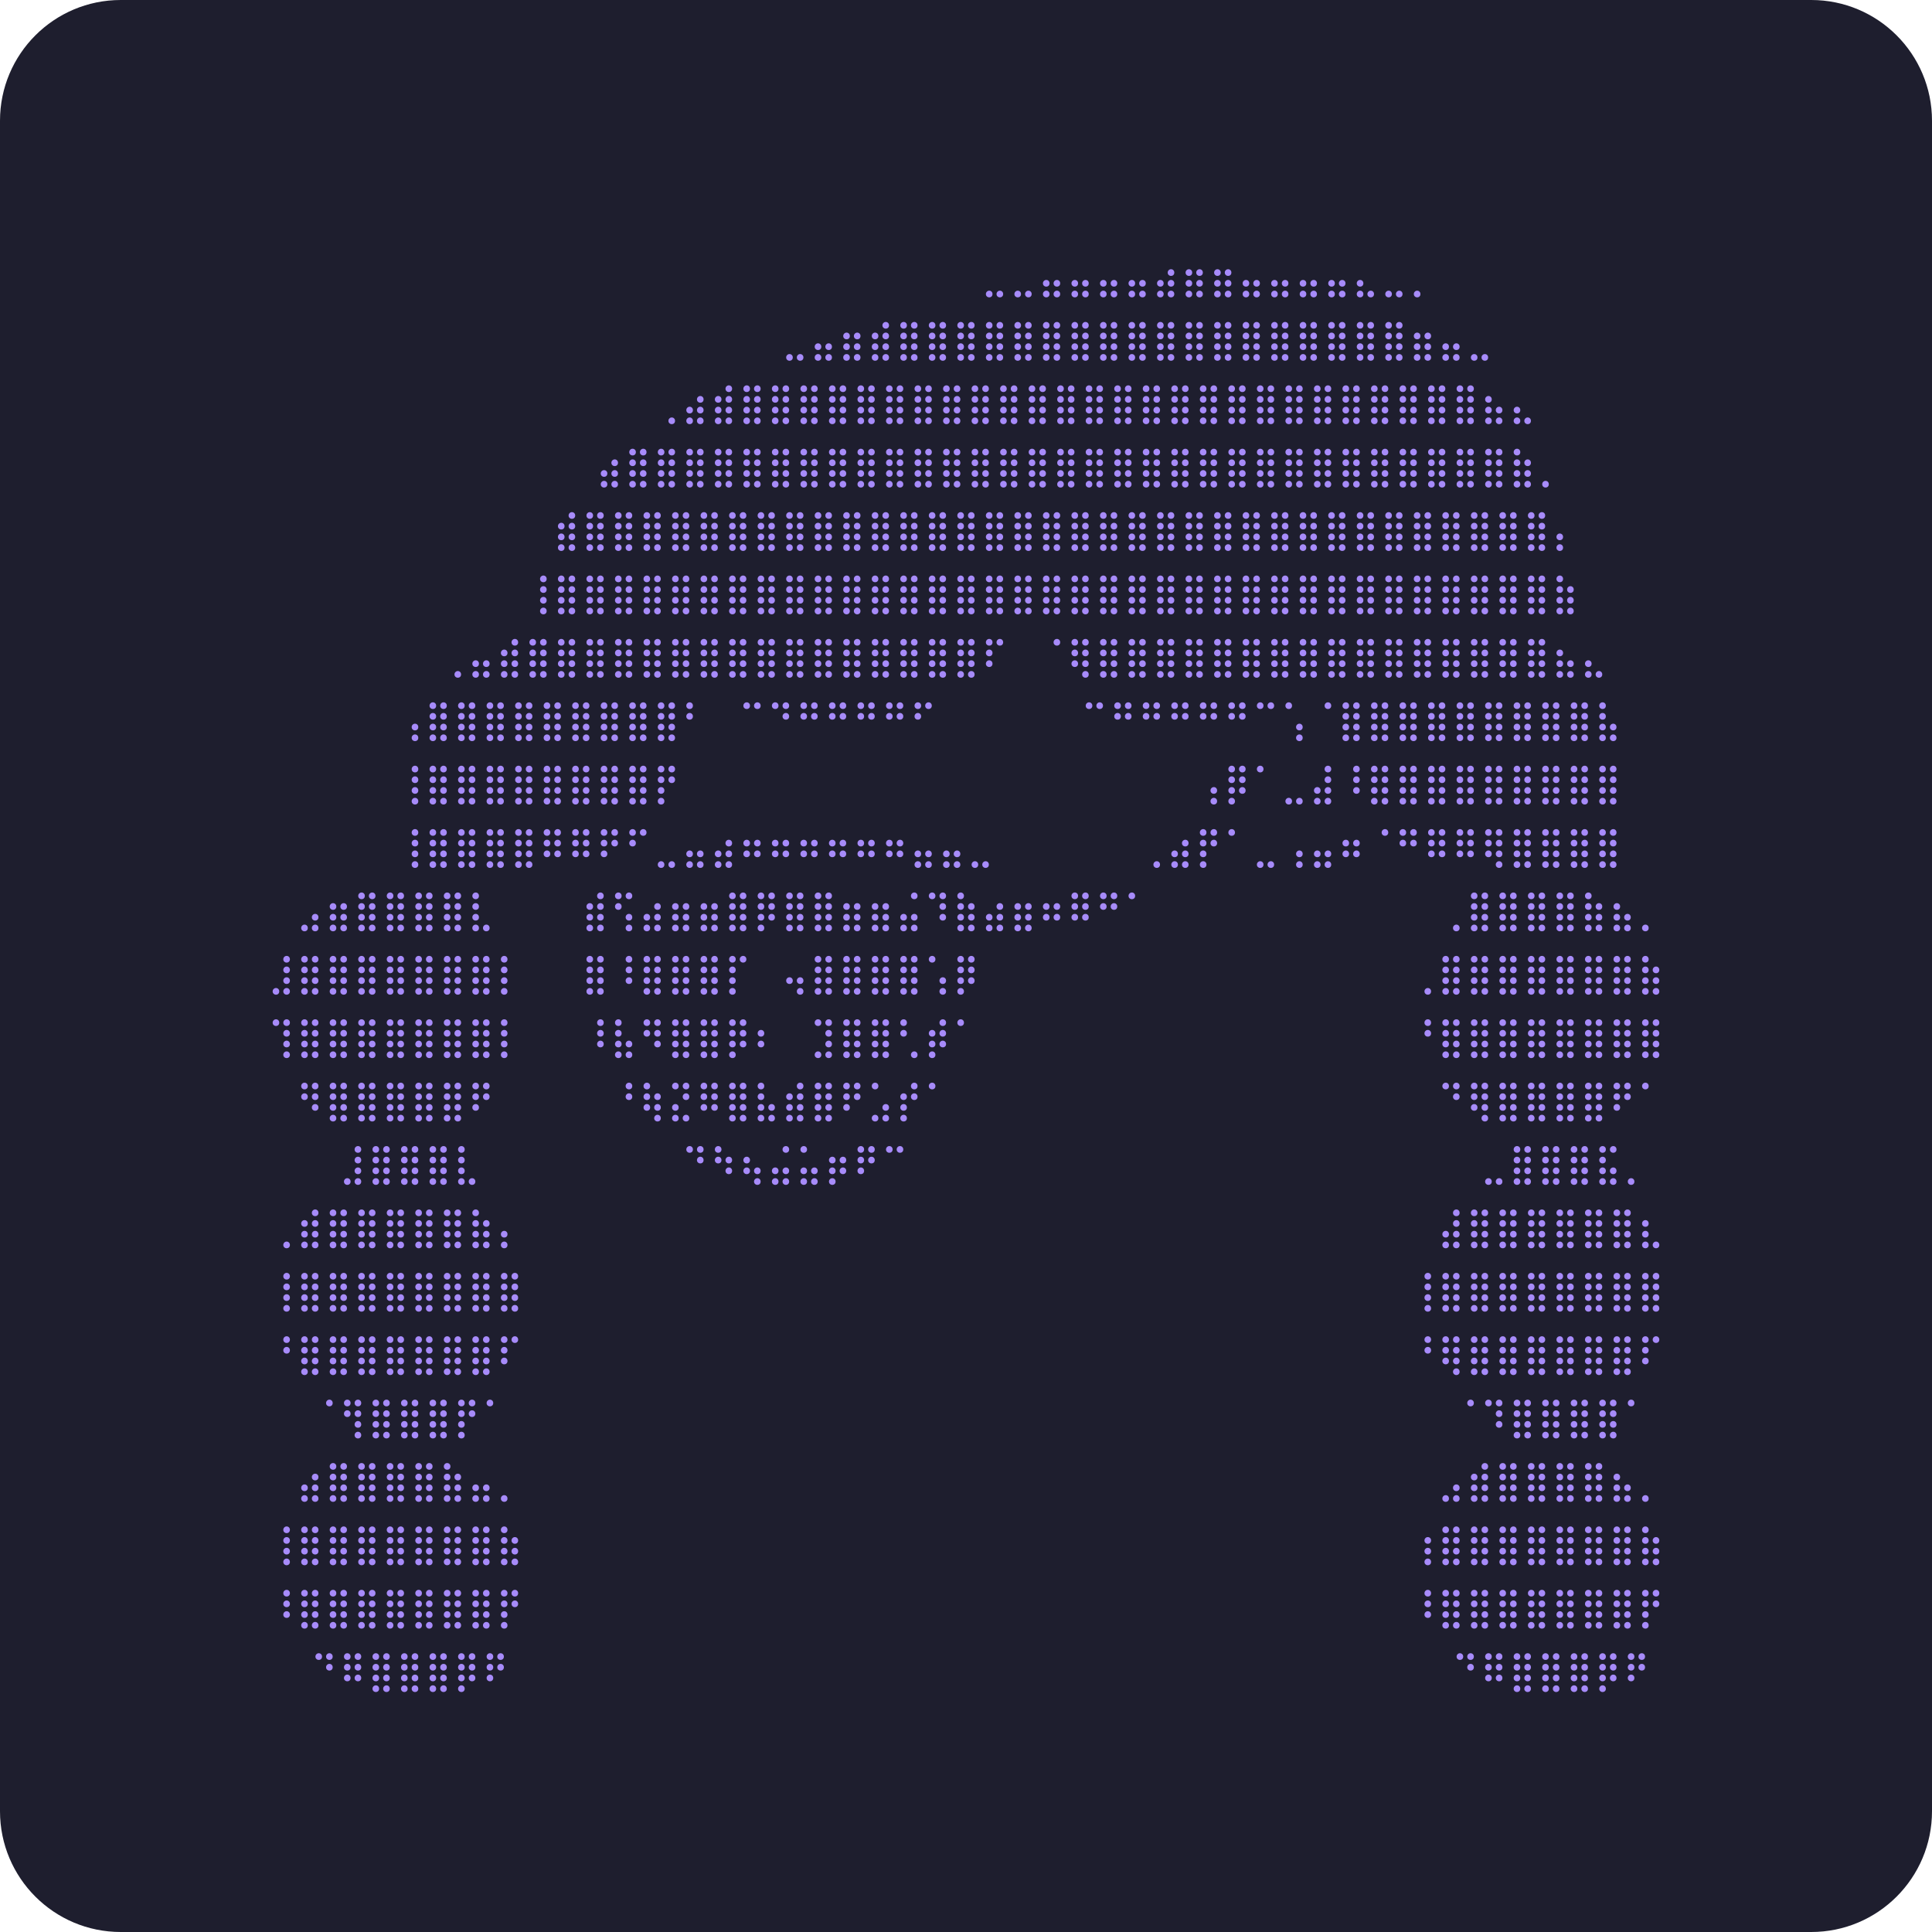
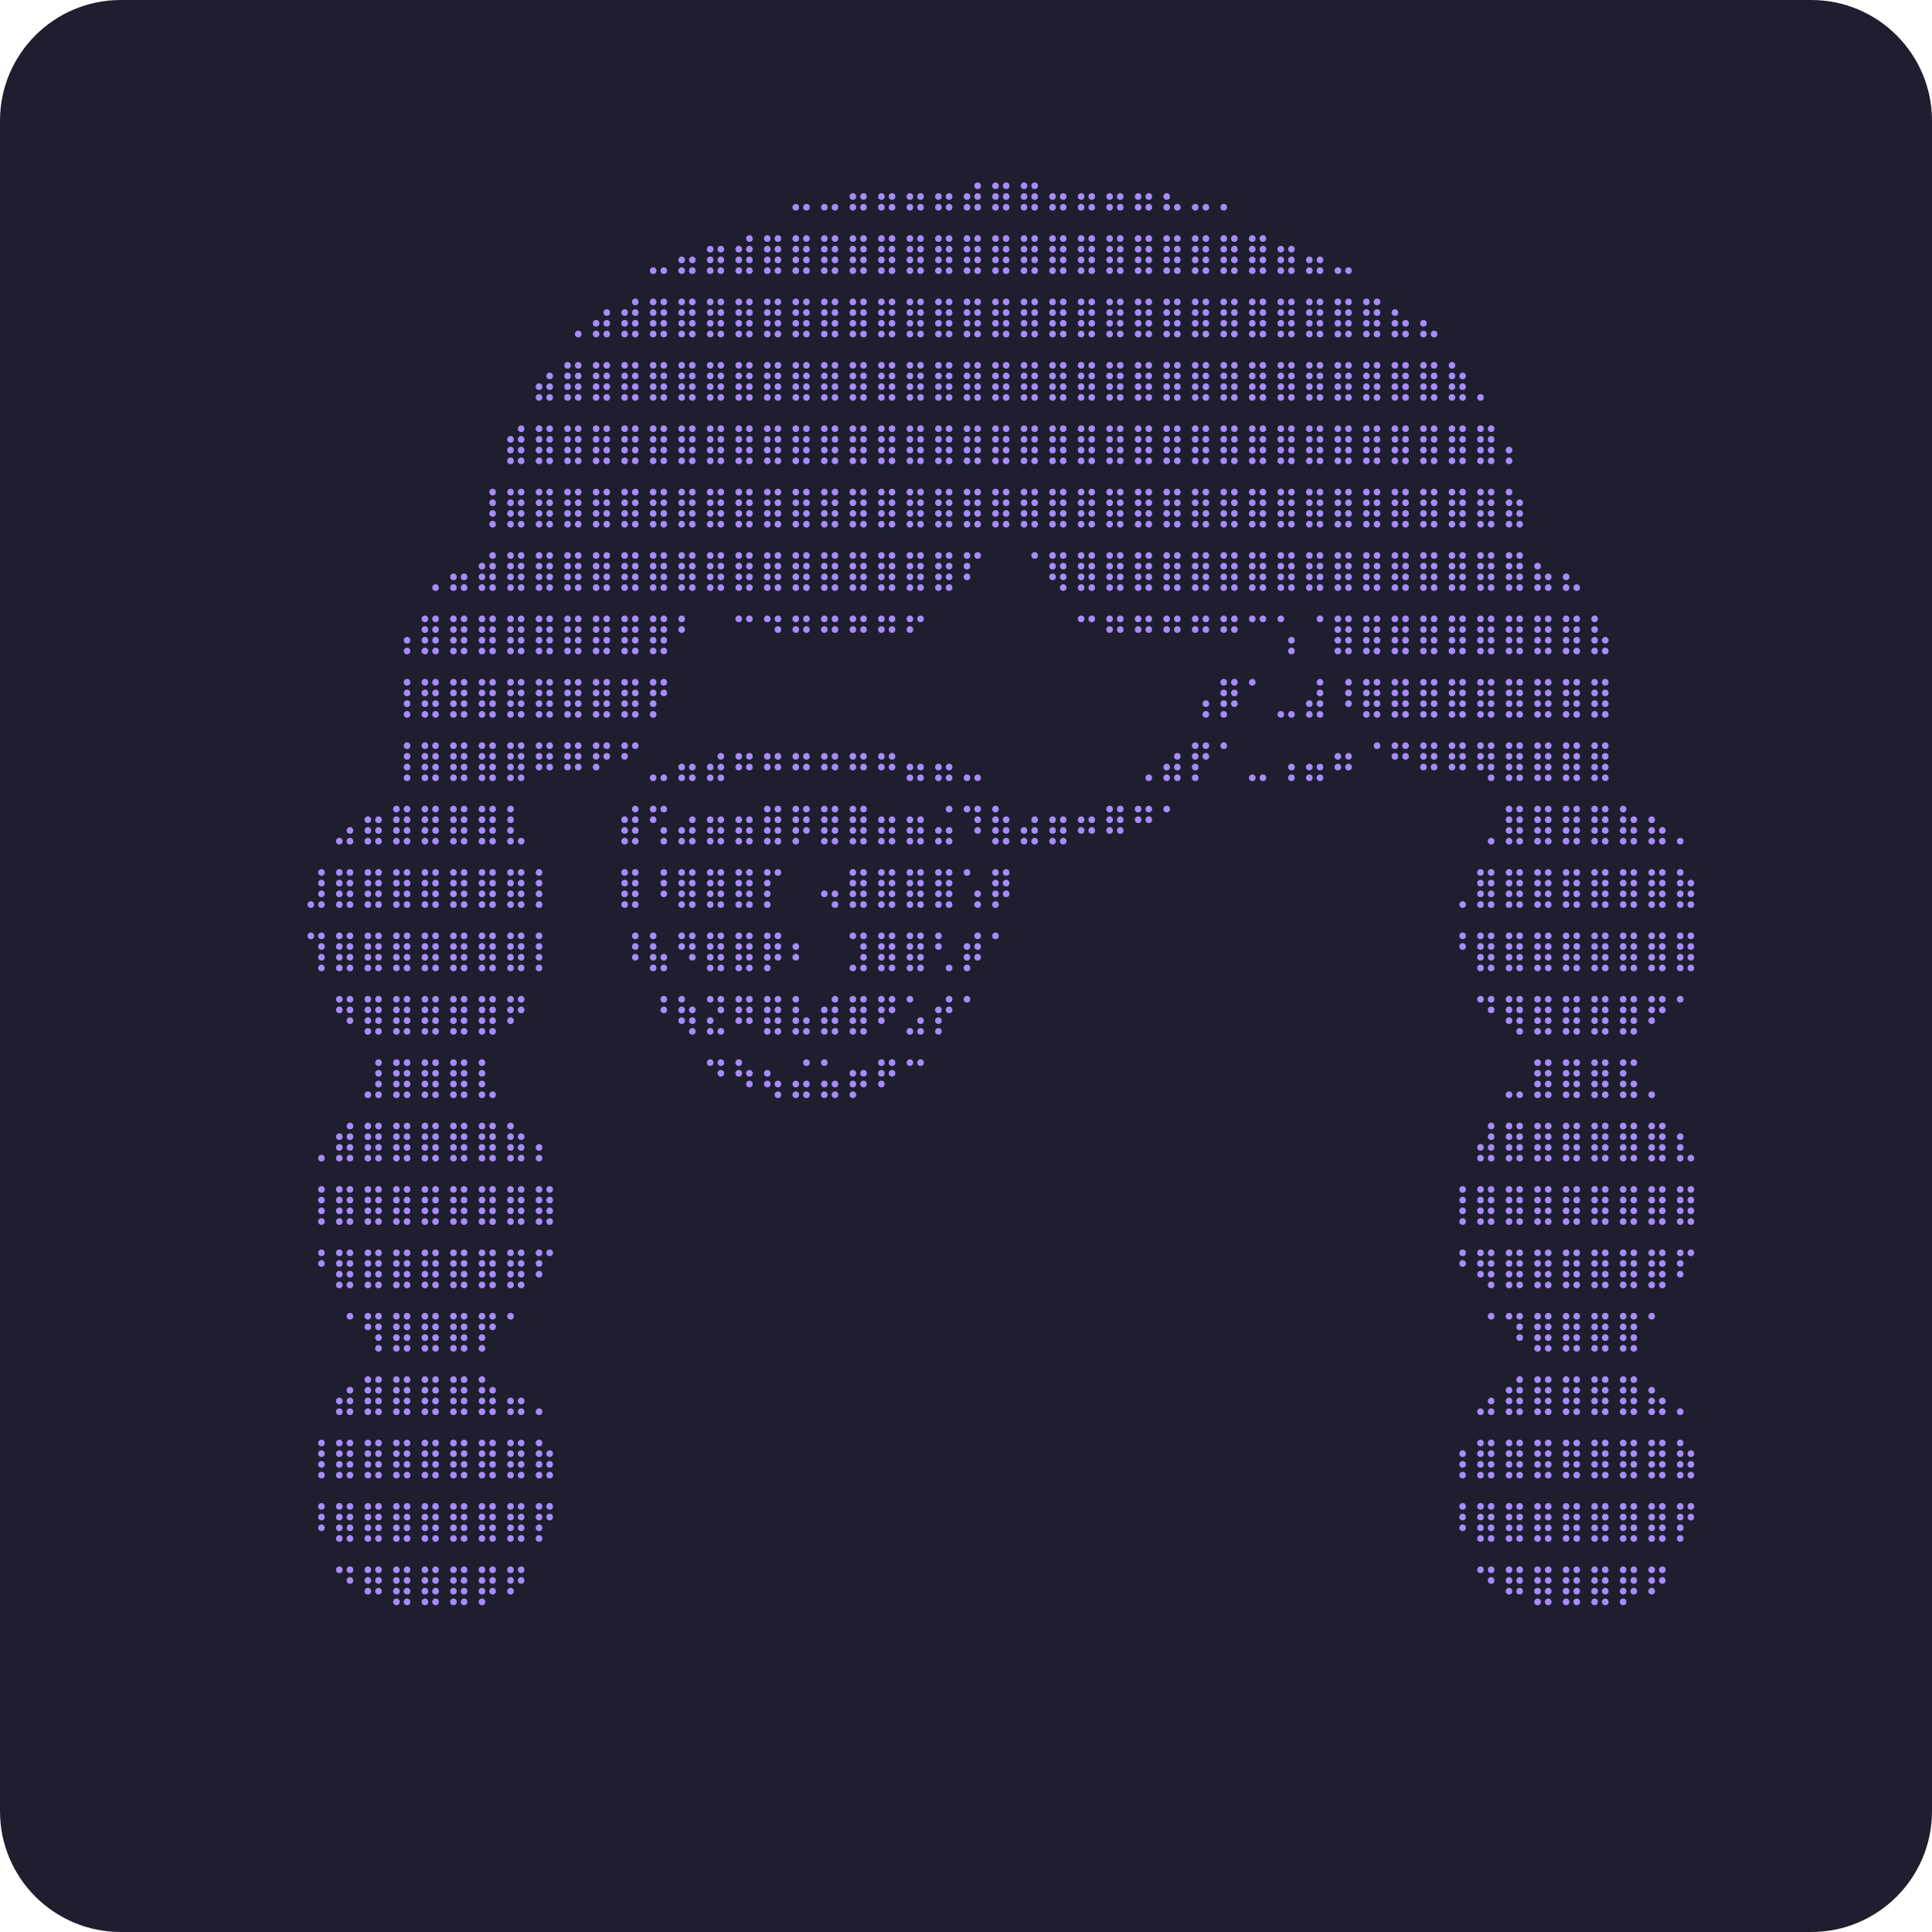
<svg xmlns="http://www.w3.org/2000/svg" viewBox="0 0 512 512">
  <defs>
    <style>
      .text { font-family: 'SF Mono', 'Fira Code', 'JetBrains Mono', Consolas, monospace; }
      .brand { fill: #a78bfa; }
    </style>
  </defs>
  <rect width="512" height="512" rx="32" ry="32" fill="#1e1e2e" />
-   <g transform="translate(256, 65) scale(1.4)">
-     <text class="text brand" font-size="9" y="9" text-anchor="middle" xml:space="preserve">⠀⠀⠀⠀⠀⠀⠀⠀⠀⠀⠀⠀⠀⠀⠀⠀⠀⣀⣀⣤⣤⣤⣤⣴⣶⣶⣤⣤⣤⣤⣄⣀⡀</text>
-     <text class="text brand" font-size="9" y="21" text-anchor="middle" xml:space="preserve">⠀⠀⠀⠀⠀⠀⠀⠀⠀⠀⠀⠀⣀⣤⣶⣾⣿⣿⣿⣿⣿⣿⣿⣿⣿⣿⣿⣿⣿⣿⣿⣿⣿⣿⣶⣤⣀</text>
-     <text class="text brand" font-size="9" y="33" text-anchor="middle" xml:space="preserve">⠀⠀⠀⠀⠀⠀⠀⠀⠀⢀⣴⣾⣿⣿⣿⣿⣿⣿⣿⣿⣿⣿⣿⣿⣿⣿⣿⣿⣿⣿⣿⣿⣿⣿⣿⣿⣿⣿⣦⣄</text>
-     <text class="text brand" font-size="9" y="45" text-anchor="middle" xml:space="preserve">⠀⠀⠀⠀⠀⠀⠀⠀⣴⣿⣿⣿⣿⣿⣿⣿⣿⣿⣿⣿⣿⣿⣿⣿⣿⣿⣿⣿⣿⣿⣿⣿⣿⣿⣿⣿⣿⣿⣿⣿⣷⡀</text>
-     <text class="text brand" font-size="9" y="57" text-anchor="middle" xml:space="preserve">⠀⠀⠀⠀⠀⠀⠀⣾⣿⣿⣿⣿⣿⣿⣿⣿⣿⣿⣿⣿⣿⣿⣿⣿⣿⣿⣿⣿⣿⣿⣿⣿⣿⣿⣿⣿⣿⣿⣿⣿⣿⣿⡄</text>
-     <text class="text brand" font-size="9" y="69" text-anchor="middle" xml:space="preserve">⠀⠀⠀⠀⠀⠀⢸⣿⣿⣿⣿⣿⣿⣿⣿⣿⣿⣿⣿⣿⣿⣿⣿⣿⣿⣿⣿⣿⣿⣿⣿⣿⣿⣿⣿⣿⣿⣿⣿⣿⣿⣿⣷</text>
-     <text class="text brand" font-size="9" y="81" text-anchor="middle" xml:space="preserve">⠀⠀⠀⠀⢀⣤⣾⣿⣿⣿⣿⣿⣿⣿⣿⣿⣿⣿⣿⣿⣿⣿⣿⠏⠀⠈⢿⣿⣿⣿⣿⣿⣿⣿⣿⣿⣿⣿⣿⣿⣿⣿⣿⣦⣄</text>
-     <text class="text brand" font-size="9" y="93" text-anchor="middle" xml:space="preserve">⠀⠀⠀⢠⣿⣿⣿⣿⣿⣿⣿⣿⣿⠃⠀⠉⠙⠛⠛⠛⠛⠋⠀⠀⠀⠀⠀⠉⠛⠛⠛⠛⠛⠉⢡⠈⣿⣿⣿⣿⣿⣿⣿⣿⣿⣧</text>
-     <text class="text brand" font-size="9" y="105" text-anchor="middle" xml:space="preserve">⠀⠀⠀⢸⣿⣿⣿⣿⣿⣿⣿⣿⡟⠀⠀⠀⠀⠀⠀⠀⠀⠀⠀⠀⠀⠀⠀⠀⠀⠀⠀⢠⡿⠁⣀⣼⠸⣿⣿⣿⣿⣿⣿⣿⣿⣿</text>
-     <text class="text brand" font-size="9" y="117" text-anchor="middle" xml:space="preserve">⠀⠀⠀⢸⣿⣿⣿⣿⠿⠿⠟⠋⣀⣤⣴⠶⠶⠶⠶⠶⠶⣤⣤⣀⠀⠀⠀⠀⠀⢀⣴⡟⠁⣀⢠⣤⠶⠈⠛⠿⠿⢿⣿⣿⣿⣿</text>
-     <text class="text brand" font-size="9" y="129" text-anchor="middle" xml:space="preserve">⠀⣠⣶⣿⣿⣿⣿⣇⠀⠀⠀⣾⢫⣴⣶⣶⣿⡿⣿⣿⣶⣶⣬⠹⣷⣴⣶⠶⠿⠛⠁⠀⠀⠀⠀⠀⠀⠀⠀⠀⠀⢀⣿⣿⣿⣿⣷⣦⡀</text>
-     <text class="text brand" font-size="9" y="141" text-anchor="middle" xml:space="preserve">⣸⣿⣿⣿⣿⣿⣿⣿⡇⠀⠀⣿⠸⣿⣿⣿⡏⠀⢤⣿⣿⣿⣿⢡⡿⠀⠀⠀⠀⠀⠀⠀⠀⠀⠀⠀⠀⠀⠀⠀⢀⣿⣿⣿⣿⣿⣿⣿⣷</text>
-     <text class="text brand" font-size="9" y="153" text-anchor="middle" xml:space="preserve">⢹⣿⣿⣿⣿⣿⣿⣿⡇⠀⠀⠸⣧⠻⣿⣿⡿⠆⠀⣹⣿⣿⢃⡾⠁⠀⠀⠀⠀⠀⠀⠀⠀⠀⠀⠀⠀⠀⠀⠀⠘⣿⣿⣿⣿⣿⣿⣿⣿</text>
-     <text class="text brand" font-size="9" y="165" text-anchor="middle" xml:space="preserve">⠀⠻⣿⣿⣿⣿⣿⠟⠀⠀⠀⠀⠘⢷⣝⠿⣿⣧⣾⣿⠟⣡⡞⠁⠀⠀⠀⠀⠀⠀⠀⠀⠀⠀⠀⠀⠀⠀⠀⠀⠀⠙⢿⣿⣿⣿⣿⠟⠁</text>
-     <text class="text brand" font-size="9" y="177" text-anchor="middle" xml:space="preserve">⠀⠀⣸⣿⣿⣿⣇⠀⠀⠀⠀⠀⠀⠀⠙⠳⢦⣬⣥⡶⠟⠉⠀⠀⠀⠀⠀⠀⠀⠀⠀⠀⠀⠀⠀⠀⠀⠀⠀⠀⠀⠀⣀⣿⣿⣿⣯⡀</text>
-     <text class="text brand" font-size="9" y="189" text-anchor="middle" xml:space="preserve">⢀⣾⣿⣿⣿⣿⣿⣷⡄⠀⠀⠀⠀⠀⠀⠀⠀⠀⠀⠀⠀⠀⠀⠀⠀⠀⠀⠀⠀⠀⠀⠀⠀⠀⠀⠀⠀⠀⠀⠀⠀⣼⣿⣿⣿⣿⣿⣿⣆</text>
-     <text class="text brand" font-size="9" y="201" text-anchor="middle" xml:space="preserve">⢸⣿⣿⣿⣿⣿⣿⣿⣿⠀⠀⠀⠀⠀⠀⠀⠀⠀⠀⠀⠀⠀⠀⠀⠀⠀⠀⠀⠀⠀⠀⠀⠀⠀⠀⠀⠀⠀⠀⠀⢸⣿⣿⣿⣿⣿⣿⣿⣿</text>
-     <text class="text brand" font-size="9" y="213" text-anchor="middle" xml:space="preserve">⠘⣿⣿⣿⣿⣿⣿⣿⠏⠀⠀⠀⠀⠀⠀⠀⠀⠀⠀⠀⠀⠀⠀⠀⠀⠀⠀⠀⠀⠀⠀⠀⠀⠀⠀⠀⠀⠀⠀⠀⠘⢿⣿⣿⣿⣿⣿⣿⠏</text>
-     <text class="text brand" font-size="9" y="225" text-anchor="middle" xml:space="preserve">⠀⠈⢻⣿⣿⣿⡟⠁⠀⠀⠀⠀⠀⠀⠀⠀⠀⠀⠀⠀⠀⠀⠀⠀⠀⠀⠀⠀⠀⠀⠀⠀⠀⠀⠀⠀⠀⠀⠀⠀⠀⠈⠹⣿⣿⣿⣿⠁</text>
-     <text class="text brand" font-size="9" y="237" text-anchor="middle" xml:space="preserve">⠀⣴⣿⣿⣿⣿⣷⣤⡀⠀⠀⠀⠀⠀⠀⠀⠀⠀⠀⠀⠀⠀⠀⠀⠀⠀⠀⠀⠀⠀⠀⠀⠀⠀⠀⠀⠀⠀⠀⠀⠀⣠⣾⣿⣿⣿⣿⣦⡀</text>
-     <text class="text brand" font-size="9" y="249" text-anchor="middle" xml:space="preserve">⢸⣿⣿⣿⣿⣿⣿⣿⣷⠀⠀⠀⠀⠀⠀⠀⠀⠀⠀⠀⠀⠀⠀⠀⠀⠀⠀⠀⠀⠀⠀⠀⠀⠀⠀⠀⠀⠀⠀⠀⢰⣿⣿⣿⣿⣿⣿⣿⣷</text>
-     <text class="text brand" font-size="9" y="261" text-anchor="middle" xml:space="preserve">⠸⣿⣿⣿⣿⣿⣿⣿⡟⠀⠀⠀⠀⠀⠀⠀⠀⠀⠀⠀⠀⠀⠀⠀⠀⠀⠀⠀⠀⠀⠀⠀⠀⠀⠀⠀⠀⠀⠀⠀⠸⣿⣿⣿⣿⣿⣿⣿⡟</text>
-     <text class="text brand" font-size="9" y="273" text-anchor="middle" xml:space="preserve">⠀⠙⠿⣿⣿⣿⡿⠟⠀⠀⠀⠀⠀⠀⠀⠀⠀⠀⠀⠀⠀⠀⠀⠀⠀⠀⠀⠀⠀⠀⠀⠀⠀⠀⠀⠀⠀⠀⠀⠀⠀⠙⠿⣿⣿⣿⡿⠟</text>
+   <g transform="translate(80, 42) scale(1.4)">
+     <text class="text brand" font-size="9" y="9" xml:space="preserve">⠀⠀⠀⠀⠀⠀⠀⠀⠀⠀⠀⠀⠀⠀⠀⠀⠀⣀⣀⣤⣤⣤⣤⣴⣶⣶⣤⣤⣤⣤⣄⣀⡀</text>
+     <text class="text brand" font-size="9" y="21" xml:space="preserve">⠀⠀⠀⠀⠀⠀⠀⠀⠀⠀⠀⠀⣀⣤⣶⣾⣿⣿⣿⣿⣿⣿⣿⣿⣿⣿⣿⣿⣿⣿⣿⣿⣿⣿⣶⣤⣀</text>
+     <text class="text brand" font-size="9" y="33" xml:space="preserve">⠀⠀⠀⠀⠀⠀⠀⠀⠀⢀⣴⣾⣿⣿⣿⣿⣿⣿⣿⣿⣿⣿⣿⣿⣿⣿⣿⣿⣿⣿⣿⣿⣿⣿⣿⣿⣿⣿⣦⣄</text>
+     <text class="text brand" font-size="9" y="45" xml:space="preserve">⠀⠀⠀⠀⠀⠀⠀⠀⣴⣿⣿⣿⣿⣿⣿⣿⣿⣿⣿⣿⣿⣿⣿⣿⣿⣿⣿⣿⣿⣿⣿⣿⣿⣿⣿⣿⣿⣿⣿⣿⣷⡀</text>
+     <text class="text brand" font-size="9" y="57" xml:space="preserve">⠀⠀⠀⠀⠀⠀⠀⣾⣿⣿⣿⣿⣿⣿⣿⣿⣿⣿⣿⣿⣿⣿⣿⣿⣿⣿⣿⣿⣿⣿⣿⣿⣿⣿⣿⣿⣿⣿⣿⣿⣿⣿⡄</text>
+     <text class="text brand" font-size="9" y="69" xml:space="preserve">⠀⠀⠀⠀⠀⠀⢸⣿⣿⣿⣿⣿⣿⣿⣿⣿⣿⣿⣿⣿⣿⣿⣿⣿⣿⣿⣿⣿⣿⣿⣿⣿⣿⣿⣿⣿⣿⣿⣿⣿⣿⣿⣷</text>
+     <text class="text brand" font-size="9" y="81" xml:space="preserve">⠀⠀⠀⠀⢀⣤⣾⣿⣿⣿⣿⣿⣿⣿⣿⣿⣿⣿⣿⣿⣿⣿⣿⠏⠀⠈⢿⣿⣿⣿⣿⣿⣿⣿⣿⣿⣿⣿⣿⣿⣿⣿⣿⣦⣄</text>
+     <text class="text brand" font-size="9" y="93" xml:space="preserve">⠀⠀⠀⢠⣿⣿⣿⣿⣿⣿⣿⣿⣿⠃⠀⠉⠙⠛⠛⠛⠛⠋⠀⠀⠀⠀⠀⠉⠛⠛⠛⠛⠛⠉⢡⠈⣿⣿⣿⣿⣿⣿⣿⣿⣿⣧</text>
+     <text class="text brand" font-size="9" y="105" xml:space="preserve">⠀⠀⠀⢸⣿⣿⣿⣿⣿⣿⣿⣿⡟⠀⠀⠀⠀⠀⠀⠀⠀⠀⠀⠀⠀⠀⠀⠀⠀⠀⠀⢠⡿⠁⣀⣼⠸⣿⣿⣿⣿⣿⣿⣿⣿⣿</text>
+     <text class="text brand" font-size="9" y="117" xml:space="preserve">⠀⠀⠀⢸⣿⣿⣿⣿⠿⠿⠟⠋⣀⣤⣴⠶⠶⠶⠶⠶⠶⣤⣤⣀⠀⠀⠀⠀⠀⢀⣴⡟⠁⣀⢠⣤⠶⠈⠛⠿⠿⢿⣿⣿⣿⣿</text>
+     <text class="text brand" font-size="9" y="129" xml:space="preserve">⠀⣠⣶⣿⣿⣿⣿⣇⠀⠀⠀⣾⢫⣴⣶⣶⣿⡿⣿⣿⣶⣶⣬⠹⣷⣴⣶⠶⠿⠛⠁⠀⠀⠀⠀⠀⠀⠀⠀⠀⠀⢀⣿⣿⣿⣿⣷⣦⡀</text>
+     <text class="text brand" font-size="9" y="141" xml:space="preserve">⣸⣿⣿⣿⣿⣿⣿⣿⡇⠀⠀⣿⠸⣿⣿⣿⡏⠀⢤⣿⣿⣿⣿⢡⡿⠀⠀⠀⠀⠀⠀⠀⠀⠀⠀⠀⠀⠀⠀⠀⢀⣿⣿⣿⣿⣿⣿⣿⣷</text>
+     <text class="text brand" font-size="9" y="153" xml:space="preserve">⢹⣿⣿⣿⣿⣿⣿⣿⡇⠀⠀⠸⣧⠻⣿⣿⡿⠆⠀⣹⣿⣿⢃⡾⠁⠀⠀⠀⠀⠀⠀⠀⠀⠀⠀⠀⠀⠀⠀⠀⠘⣿⣿⣿⣿⣿⣿⣿⣿</text>
+     <text class="text brand" font-size="9" y="165" xml:space="preserve">⠀⠻⣿⣿⣿⣿⣿⠟⠀⠀⠀⠀⠘⢷⣝⠿⣿⣧⣾⣿⠟⣡⡞⠁⠀⠀⠀⠀⠀⠀⠀⠀⠀⠀⠀⠀⠀⠀⠀⠀⠀⠙⢿⣿⣿⣿⣿⠟⠁</text>
+     <text class="text brand" font-size="9" y="177" xml:space="preserve">⠀⠀⣸⣿⣿⣿⣇⠀⠀⠀⠀⠀⠀⠀⠙⠳⢦⣬⣥⡶⠟⠉⠀⠀⠀⠀⠀⠀⠀⠀⠀⠀⠀⠀⠀⠀⠀⠀⠀⠀⠀⠀⣀⣿⣿⣿⣯⡀</text>
+     <text class="text brand" font-size="9" y="189" xml:space="preserve">⢀⣾⣿⣿⣿⣿⣿⣷⡄⠀⠀⠀⠀⠀⠀⠀⠀⠀⠀⠀⠀⠀⠀⠀⠀⠀⠀⠀⠀⠀⠀⠀⠀⠀⠀⠀⠀⠀⠀⠀⠀⣼⣿⣿⣿⣿⣿⣿⣆</text>
+     <text class="text brand" font-size="9" y="201" xml:space="preserve">⢸⣿⣿⣿⣿⣿⣿⣿⣿⠀⠀⠀⠀⠀⠀⠀⠀⠀⠀⠀⠀⠀⠀⠀⠀⠀⠀⠀⠀⠀⠀⠀⠀⠀⠀⠀⠀⠀⠀⠀⢸⣿⣿⣿⣿⣿⣿⣿⣿</text>
+     <text class="text brand" font-size="9" y="213" xml:space="preserve">⠘⣿⣿⣿⣿⣿⣿⣿⠏⠀⠀⠀⠀⠀⠀⠀⠀⠀⠀⠀⠀⠀⠀⠀⠀⠀⠀⠀⠀⠀⠀⠀⠀⠀⠀⠀⠀⠀⠀⠀⠘⢿⣿⣿⣿⣿⣿⣿⠏</text>
+     <text class="text brand" font-size="9" y="225" xml:space="preserve">⠀⠈⢻⣿⣿⣿⡟⠁⠀⠀⠀⠀⠀⠀⠀⠀⠀⠀⠀⠀⠀⠀⠀⠀⠀⠀⠀⠀⠀⠀⠀⠀⠀⠀⠀⠀⠀⠀⠀⠀⠀⠈⠹⣿⣿⣿⣿⠁</text>
+     <text class="text brand" font-size="9" y="237" xml:space="preserve">⠀⣴⣿⣿⣿⣿⣷⣤⡀⠀⠀⠀⠀⠀⠀⠀⠀⠀⠀⠀⠀⠀⠀⠀⠀⠀⠀⠀⠀⠀⠀⠀⠀⠀⠀⠀⠀⠀⠀⠀⠀⣠⣾⣿⣿⣿⣿⣦⡀</text>
+     <text class="text brand" font-size="9" y="249" xml:space="preserve">⢸⣿⣿⣿⣿⣿⣿⣿⣷⠀⠀⠀⠀⠀⠀⠀⠀⠀⠀⠀⠀⠀⠀⠀⠀⠀⠀⠀⠀⠀⠀⠀⠀⠀⠀⠀⠀⠀⠀⠀⢰⣿⣿⣿⣿⣿⣿⣿⣷</text>
+     <text class="text brand" font-size="9" y="261" xml:space="preserve">⠸⣿⣿⣿⣿⣿⣿⣿⡟⠀⠀⠀⠀⠀⠀⠀⠀⠀⠀⠀⠀⠀⠀⠀⠀⠀⠀⠀⠀⠀⠀⠀⠀⠀⠀⠀⠀⠀⠀⠀⠸⣿⣿⣿⣿⣿⣿⣿⡟</text>
+     <text class="text brand" font-size="9" y="273" xml:space="preserve">⠀⠙⠿⣿⣿⣿⡿⠟⠀⠀⠀⠀⠀⠀⠀⠀⠀⠀⠀⠀⠀⠀⠀⠀⠀⠀⠀⠀⠀⠀⠀⠀⠀⠀⠀⠀⠀⠀⠀⠀⠀⠙⠿⣿⣿⣿⡿⠟</text>
  </g>
</svg>
